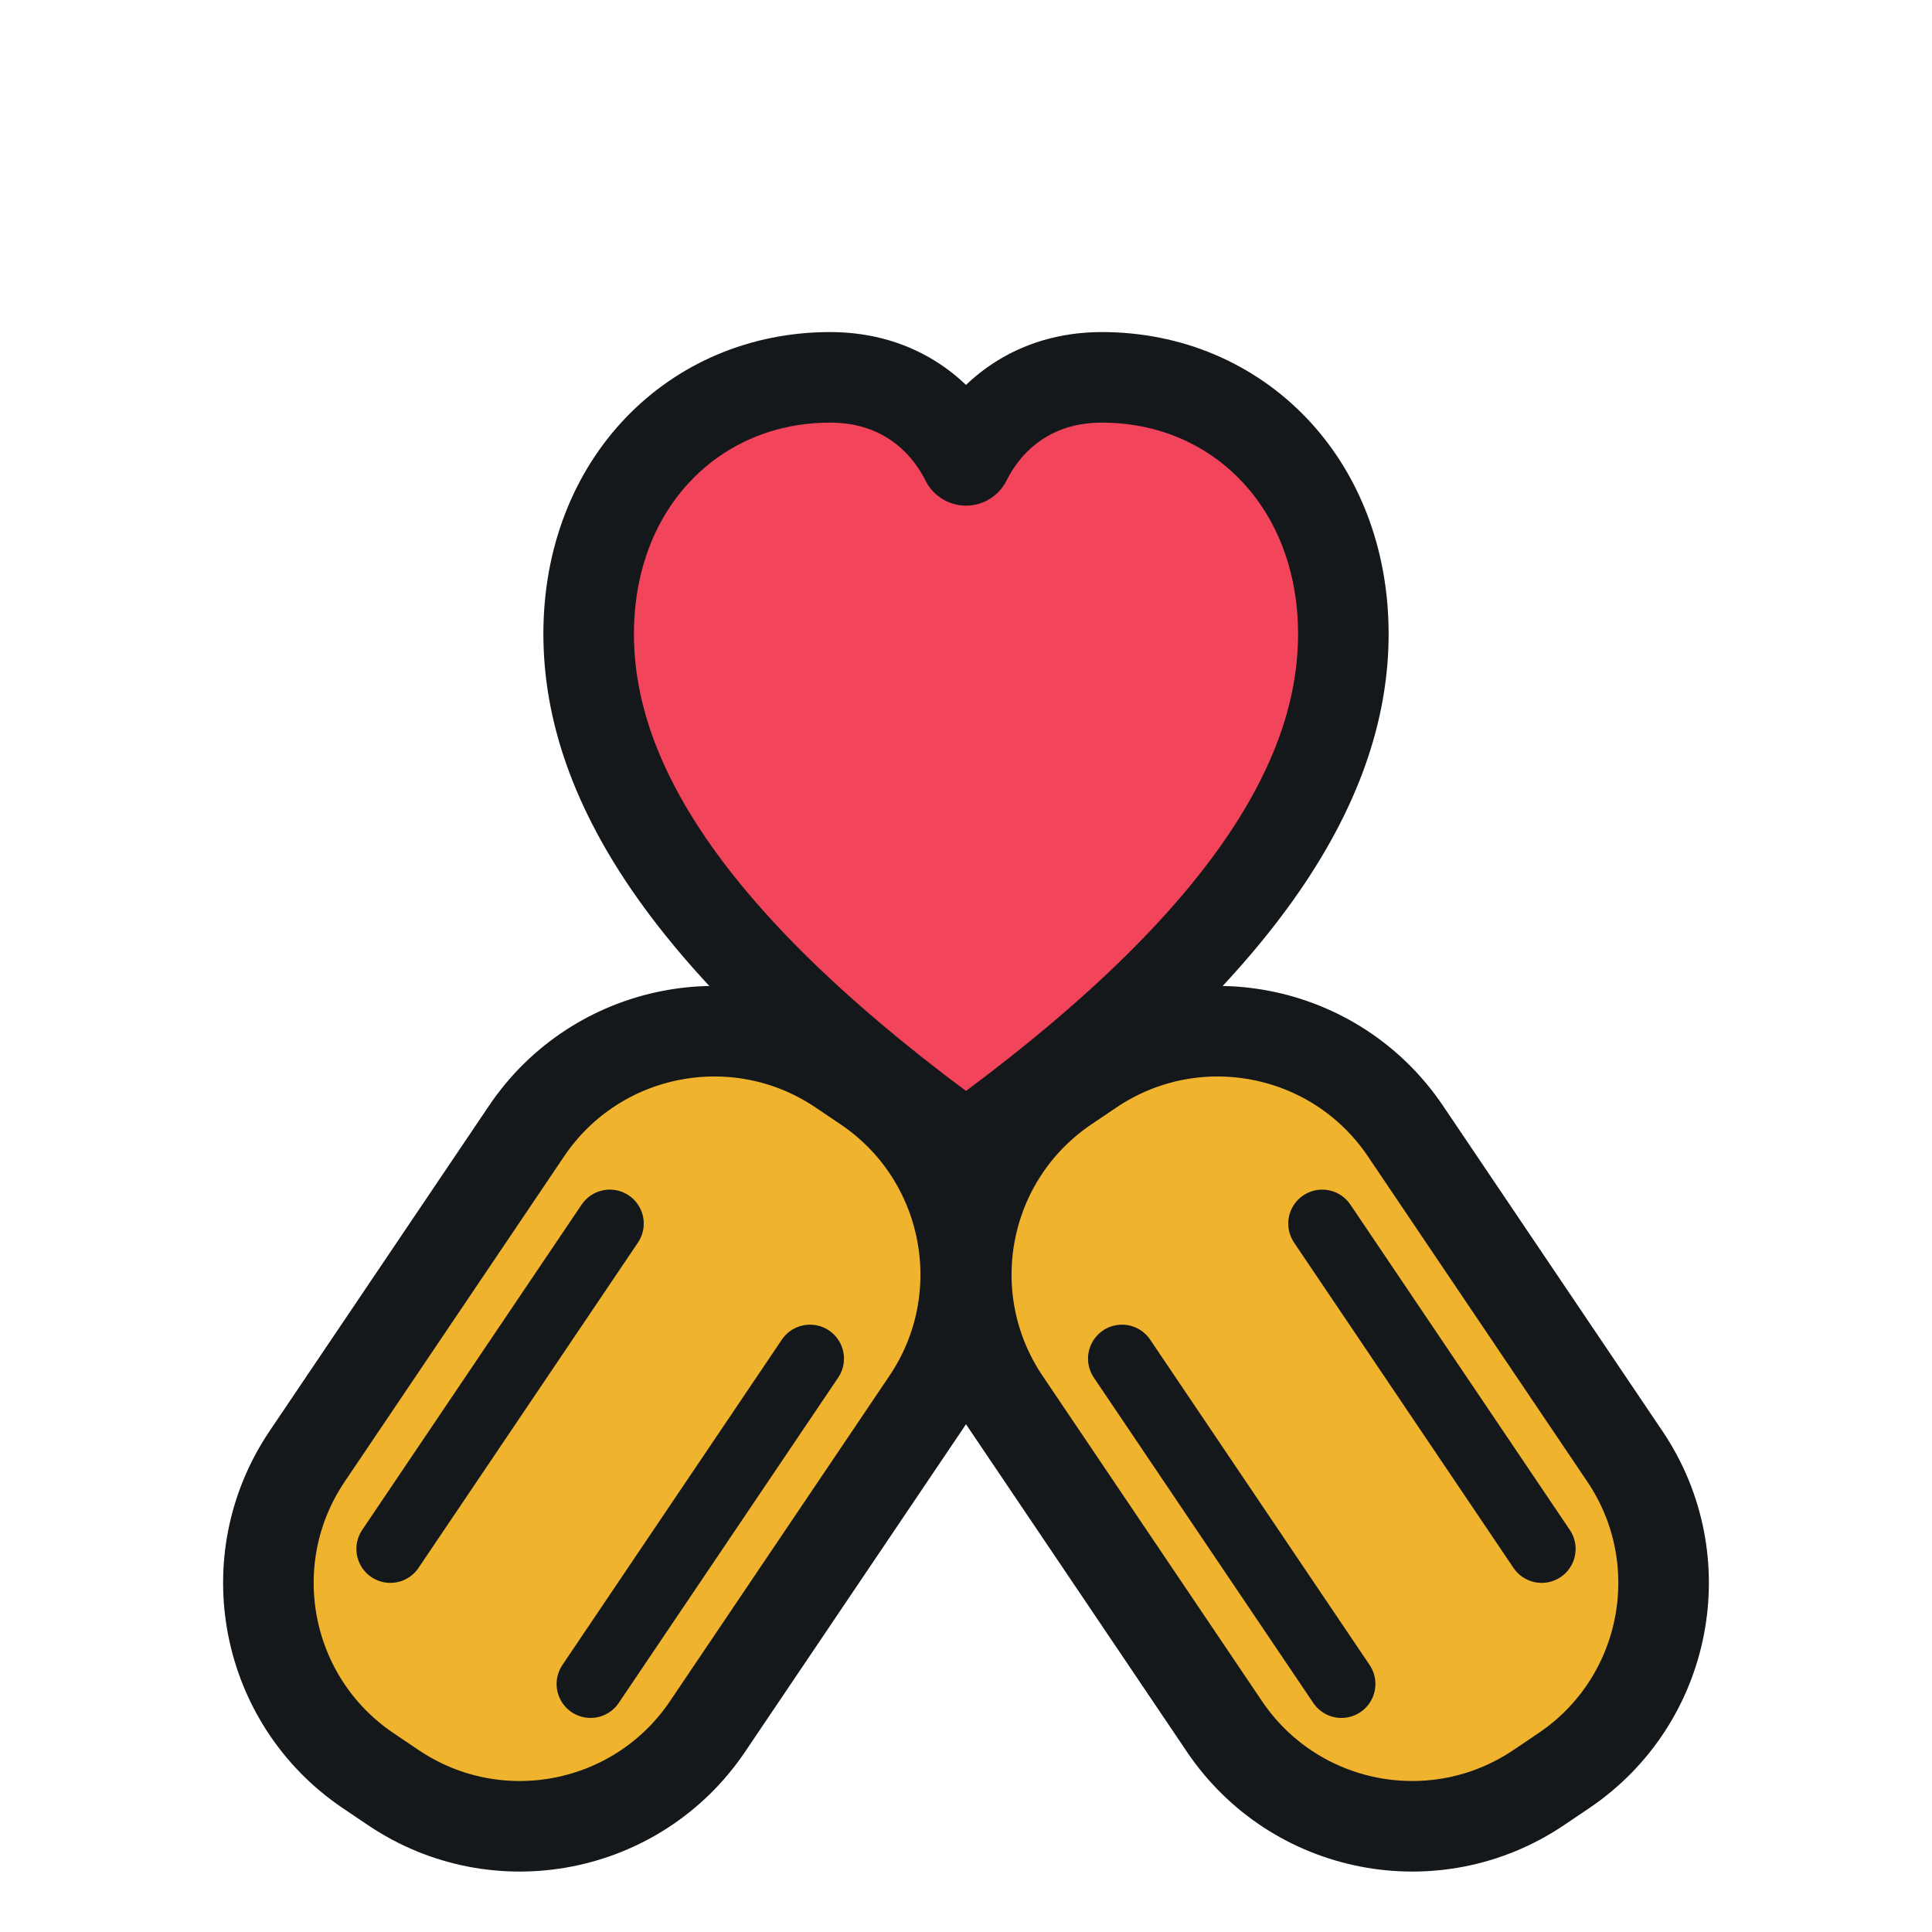
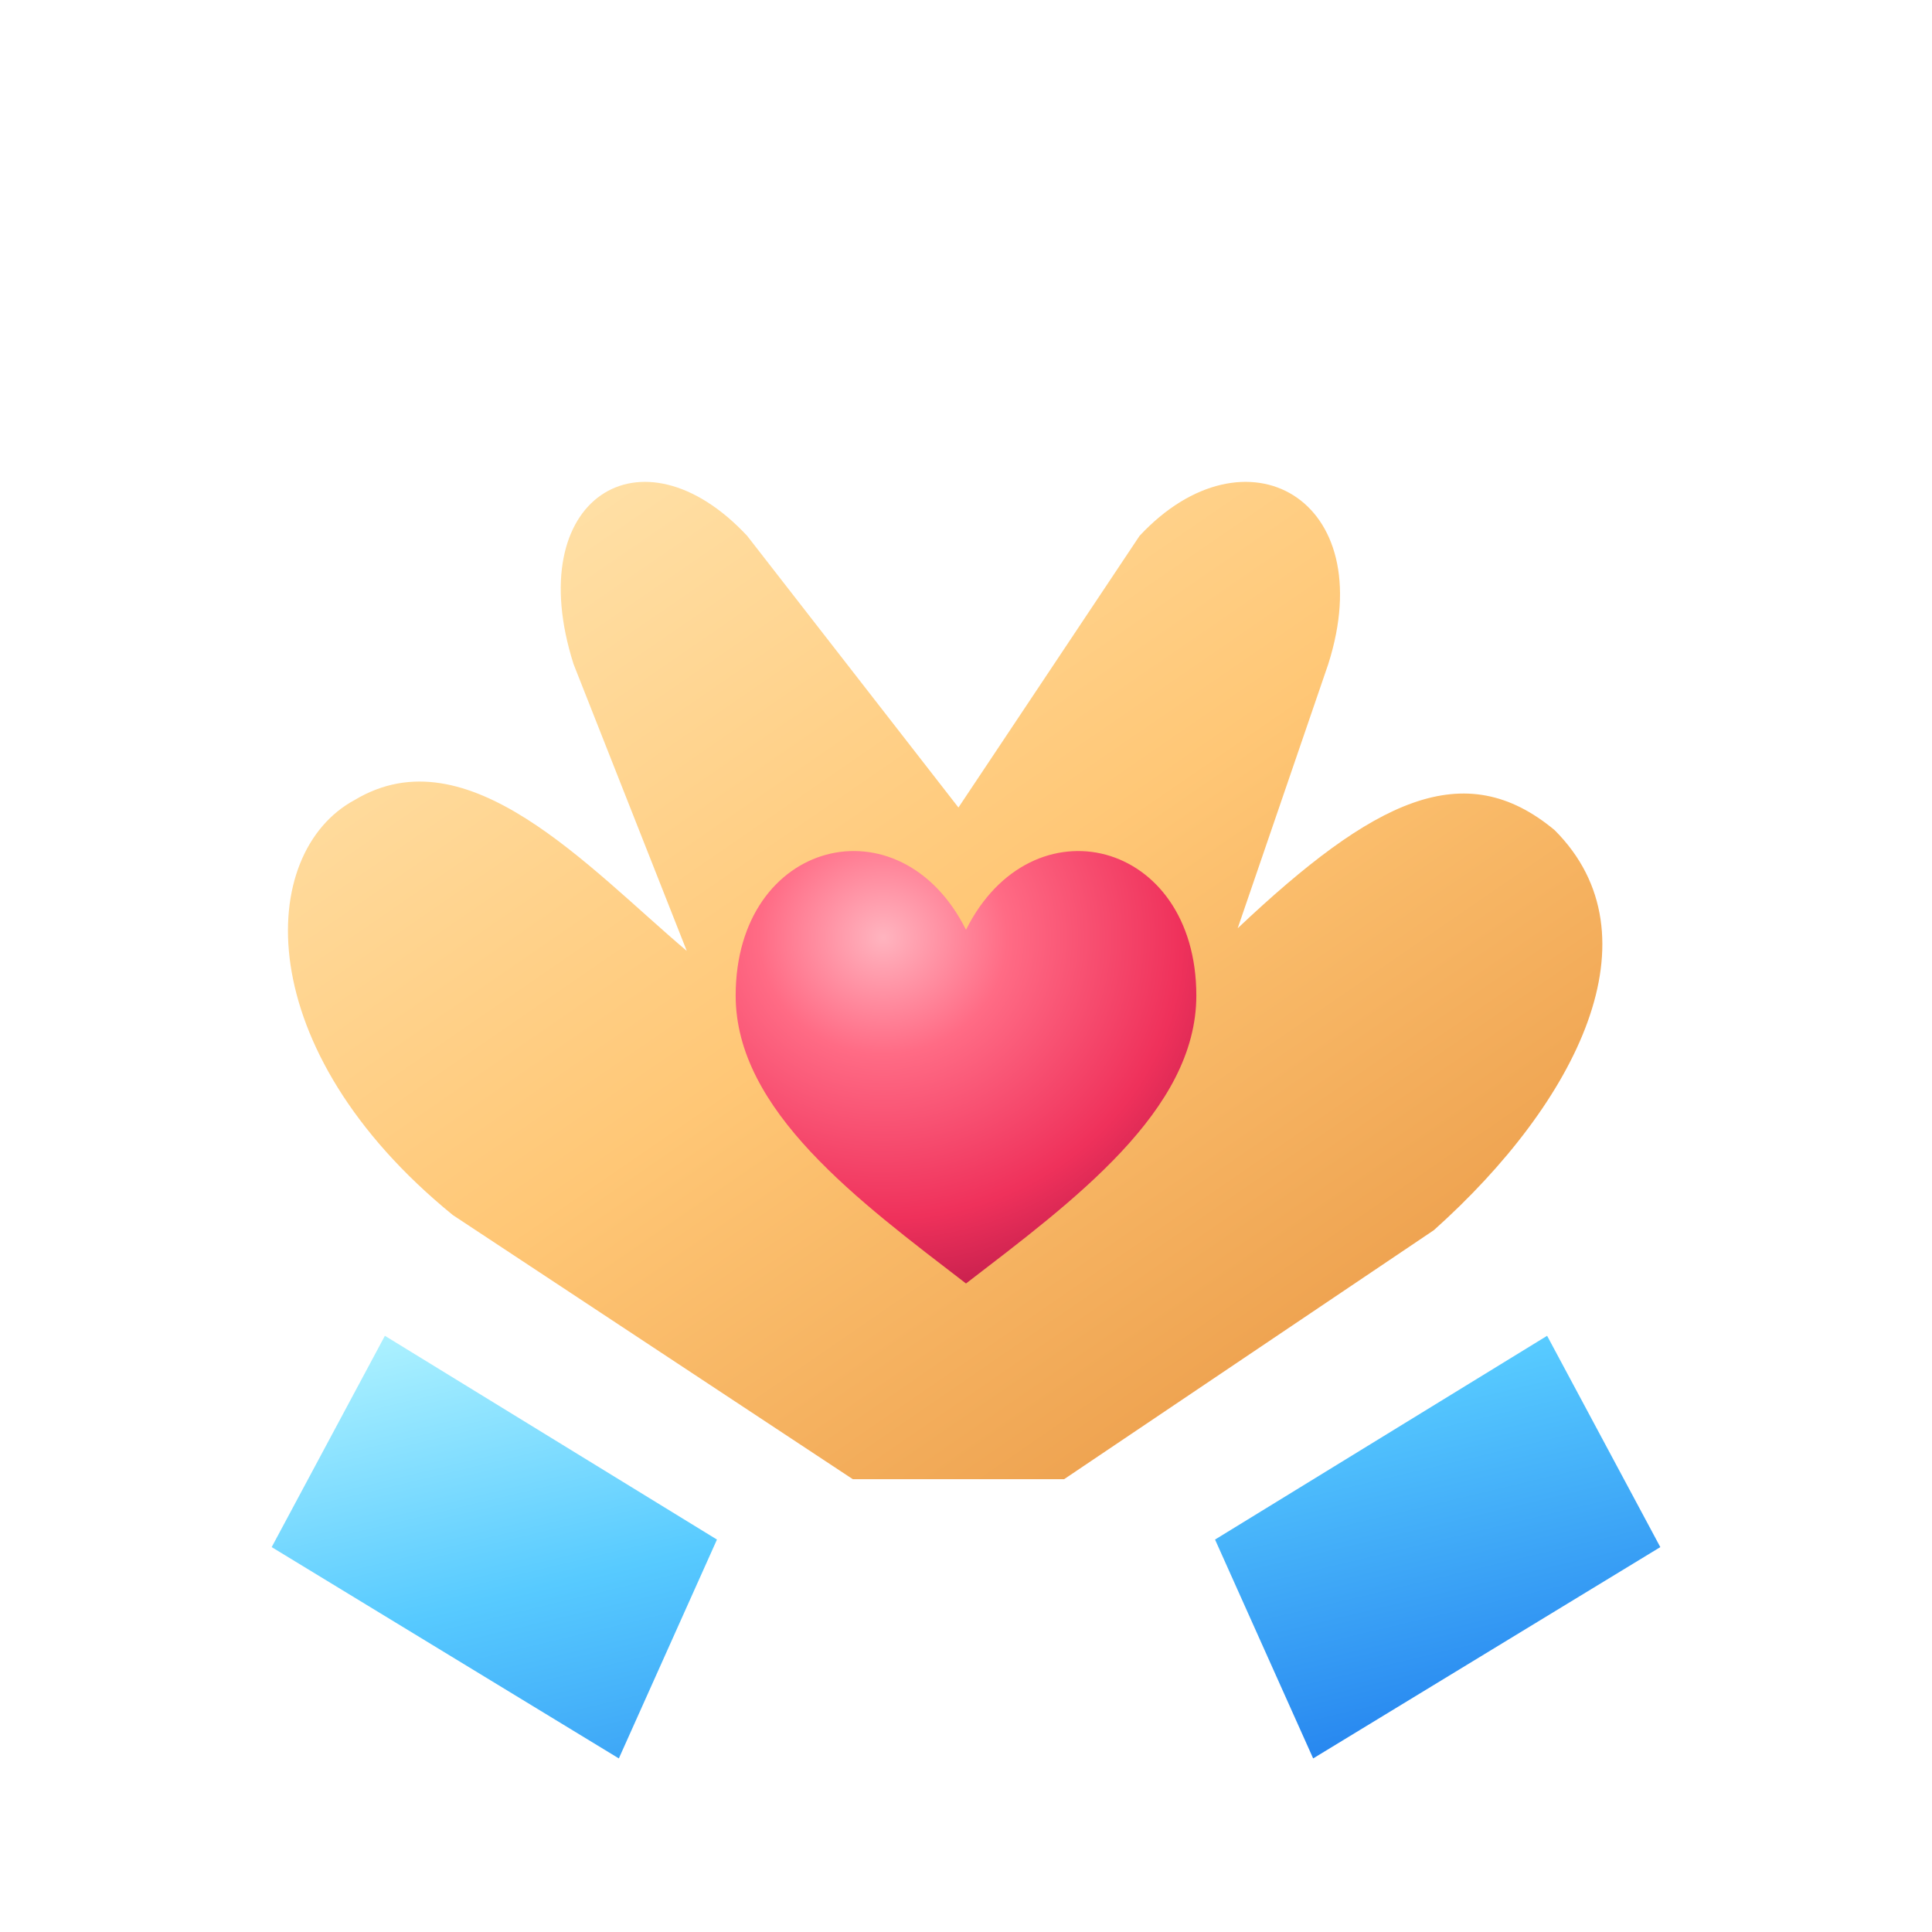
<svg xmlns="http://www.w3.org/2000/svg" viewBox="0 0 256 256">
-   <path d="M128 152C92 126 78 104 78 84 78 64 92 50 110 50c9 0 15 5 18 11 3-6 9-11 18-11 18 0 32 14 32 34 0 20-14 42-50 68z" fill="#F2445A" stroke="#15181B" stroke-width="12" stroke-linejoin="round" />
-   <g transform="rotate(34 84 186)">
-     <rect x="52" y="134" width="64" height="112" rx="30" fill="#F0B32E" stroke="#15181B" stroke-width="12" />
-     <path d="M68 168v52M100 168v52" stroke="#15181B" stroke-width="9" stroke-linecap="round" />
-   </g>
-   <g transform="rotate(-34 172 186)">
-     <rect x="140" y="134" width="64" height="112" rx="30" fill="#F0B32E" stroke="#15181B" stroke-width="12" />
-     <path d="M156 168v52M188 168v52" stroke="#15181B" stroke-width="9" stroke-linecap="round" />
-   </g>
+   <defs>
+     <radialGradient id="gold" cx=".32" cy=".23" r=".84">
+       <stop stop-color="#fff3a8" />
+       <stop offset=".32" stop-color="#ffdb50" />
+       <stop offset=".73" stop-color="#ffb722" />
+       <stop offset="1" stop-color="#ed8216" />
+     </radialGradient>
+     <radialGradient id="pink" cx=".32" cy=".2" r=".9">
+       <stop stop-color="#ffb4bf" />
+       <stop offset=".3" stop-color="#ff6b85" />
+       <stop offset=".72" stop-color="#ef315b" />
+       <stop offset="1" stop-color="#b91a49" />
+     </radialGradient>
+     <linearGradient id="mouth" x2="0" y2="1">
+       <stop stop-color="#633923" />
+       <stop offset="1" stop-color="#3b201b" />
+     </linearGradient>
+     <linearGradient id="blue" x2=".8" y2="1">
+       <stop stop-color="#b5f5ff" />
+       <stop offset=".46" stop-color="#57caff" />
+       <stop offset="1" stop-color="#2584ef" />
+     </linearGradient>
+     <linearGradient id="flame" x2=".6" y2="1">
+       <stop stop-color="#ffc85b" />
+       <stop offset=".45" stop-color="#ff8b3e" />
+       <stop offset="1" stop-color="#f34743" />
+     </linearGradient>
+     <linearGradient id="hand" x2=".9" y2="1">
+       <stop stop-color="#ffe7b4" />
+       <stop offset=".5" stop-color="#ffc776" />
+       <stop offset="1" stop-color="#e89542" />
+     </linearGradient>
+     <filter id="soft">
+       <feGaussianBlur stdDeviation="4" />
+     </filter>
+   </defs>
+   <path d="M113 196L60 161C33 139 34 113 47 106C62 97 78 115 91 126L76 88C69 66 85 56 99 71L127 107L151 71C165 56 183 66 176 88L164 123C182 106 194 100 206 110C220 124 209 146 190 163L141 196Z" fill="url(#hand)" />
+   <path transform="translate(128 145) scale(1.09)" d="M0 23C-13 13-28 2-28-12C-28-31-8-36 0-20C8-36 28-31 28-12C28 2 13 13 0 23Z" fill="url(#pink)" />
+   <path d="M51 177l44 27-13 29-46-28ZM205 177l-44 27 13 29 46-28Z" fill="url(#blue)" />
</svg>
